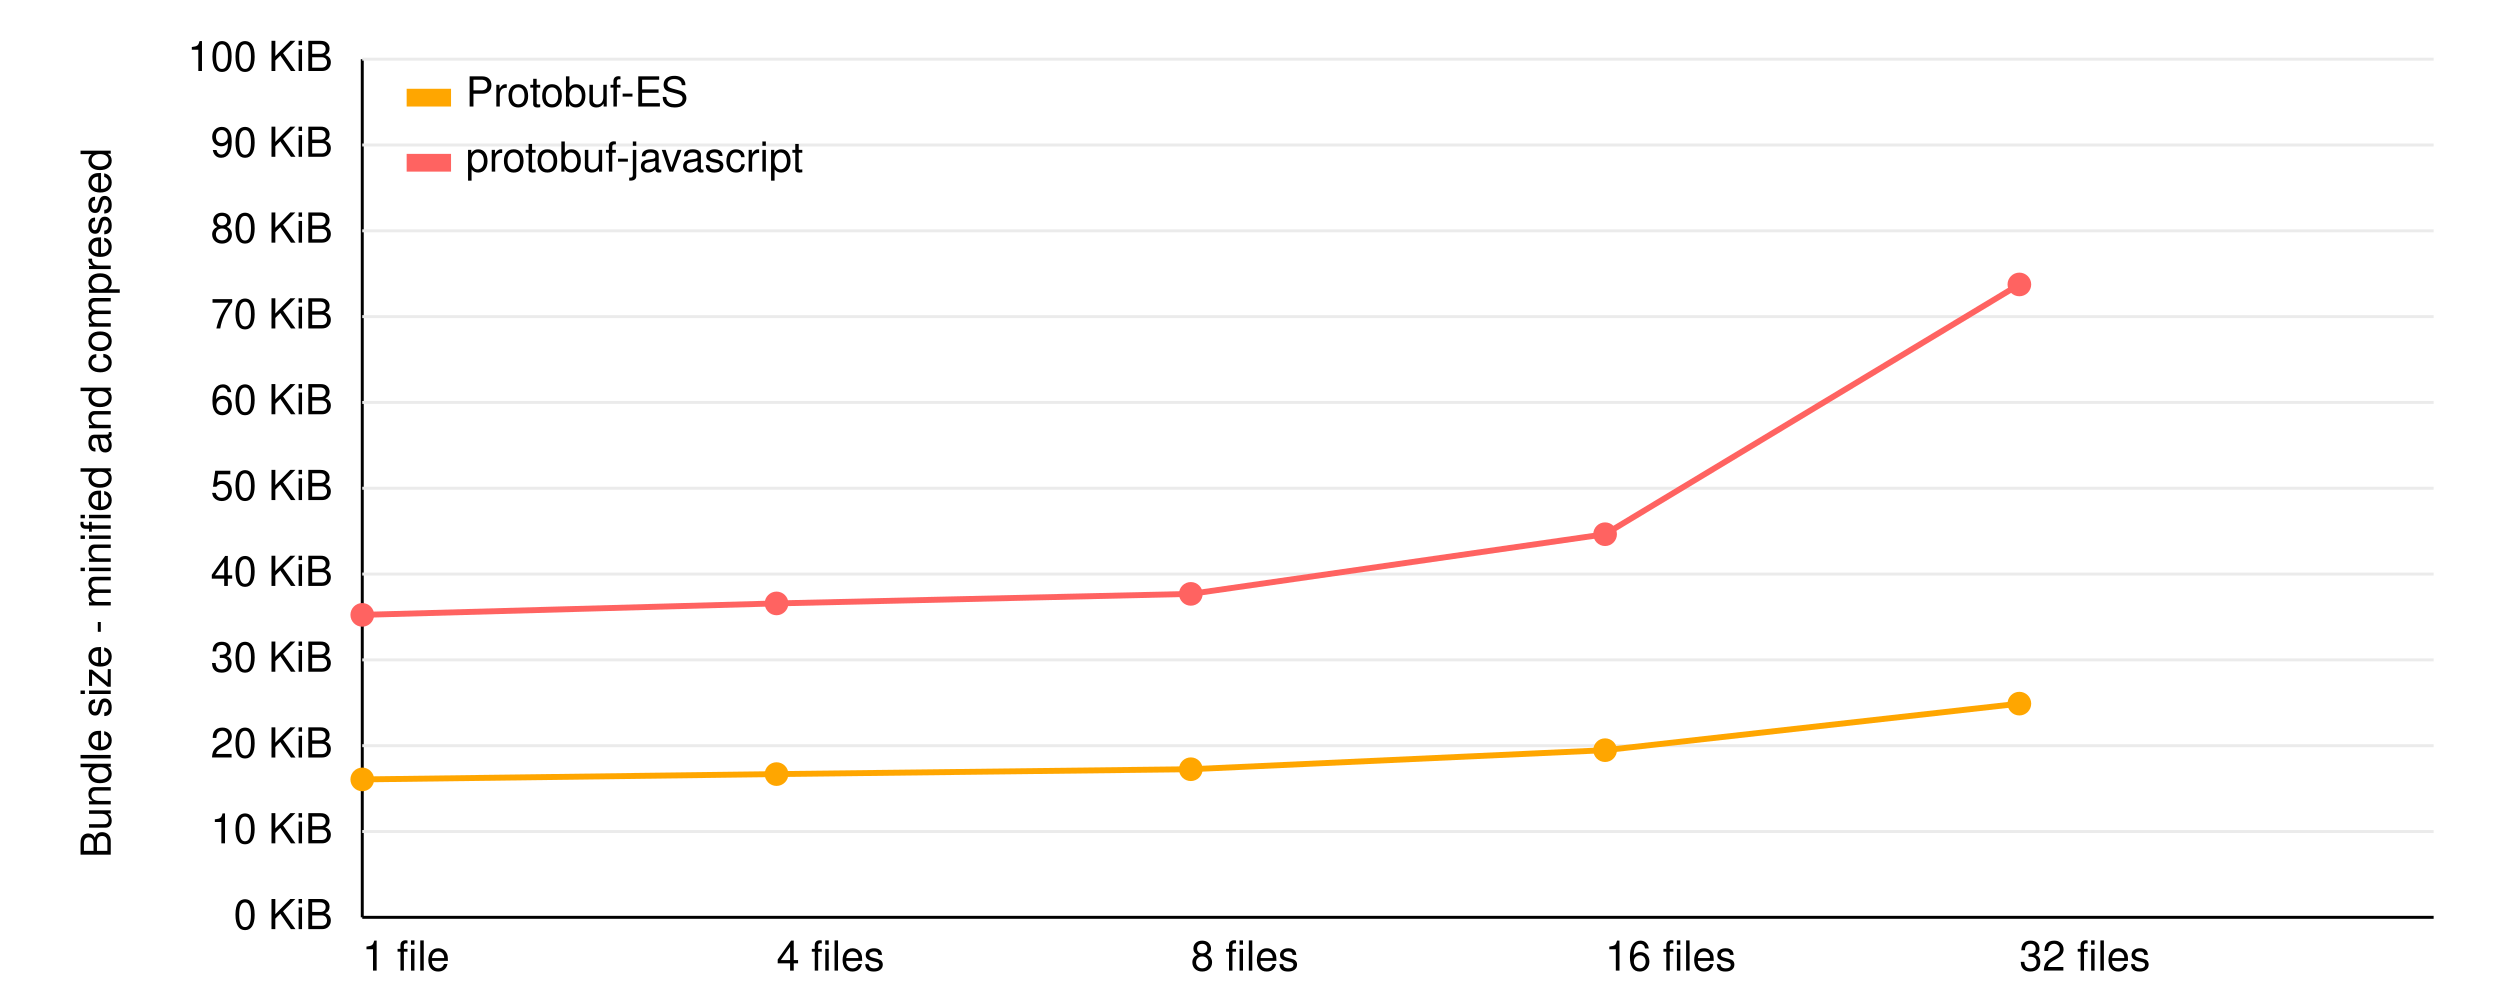
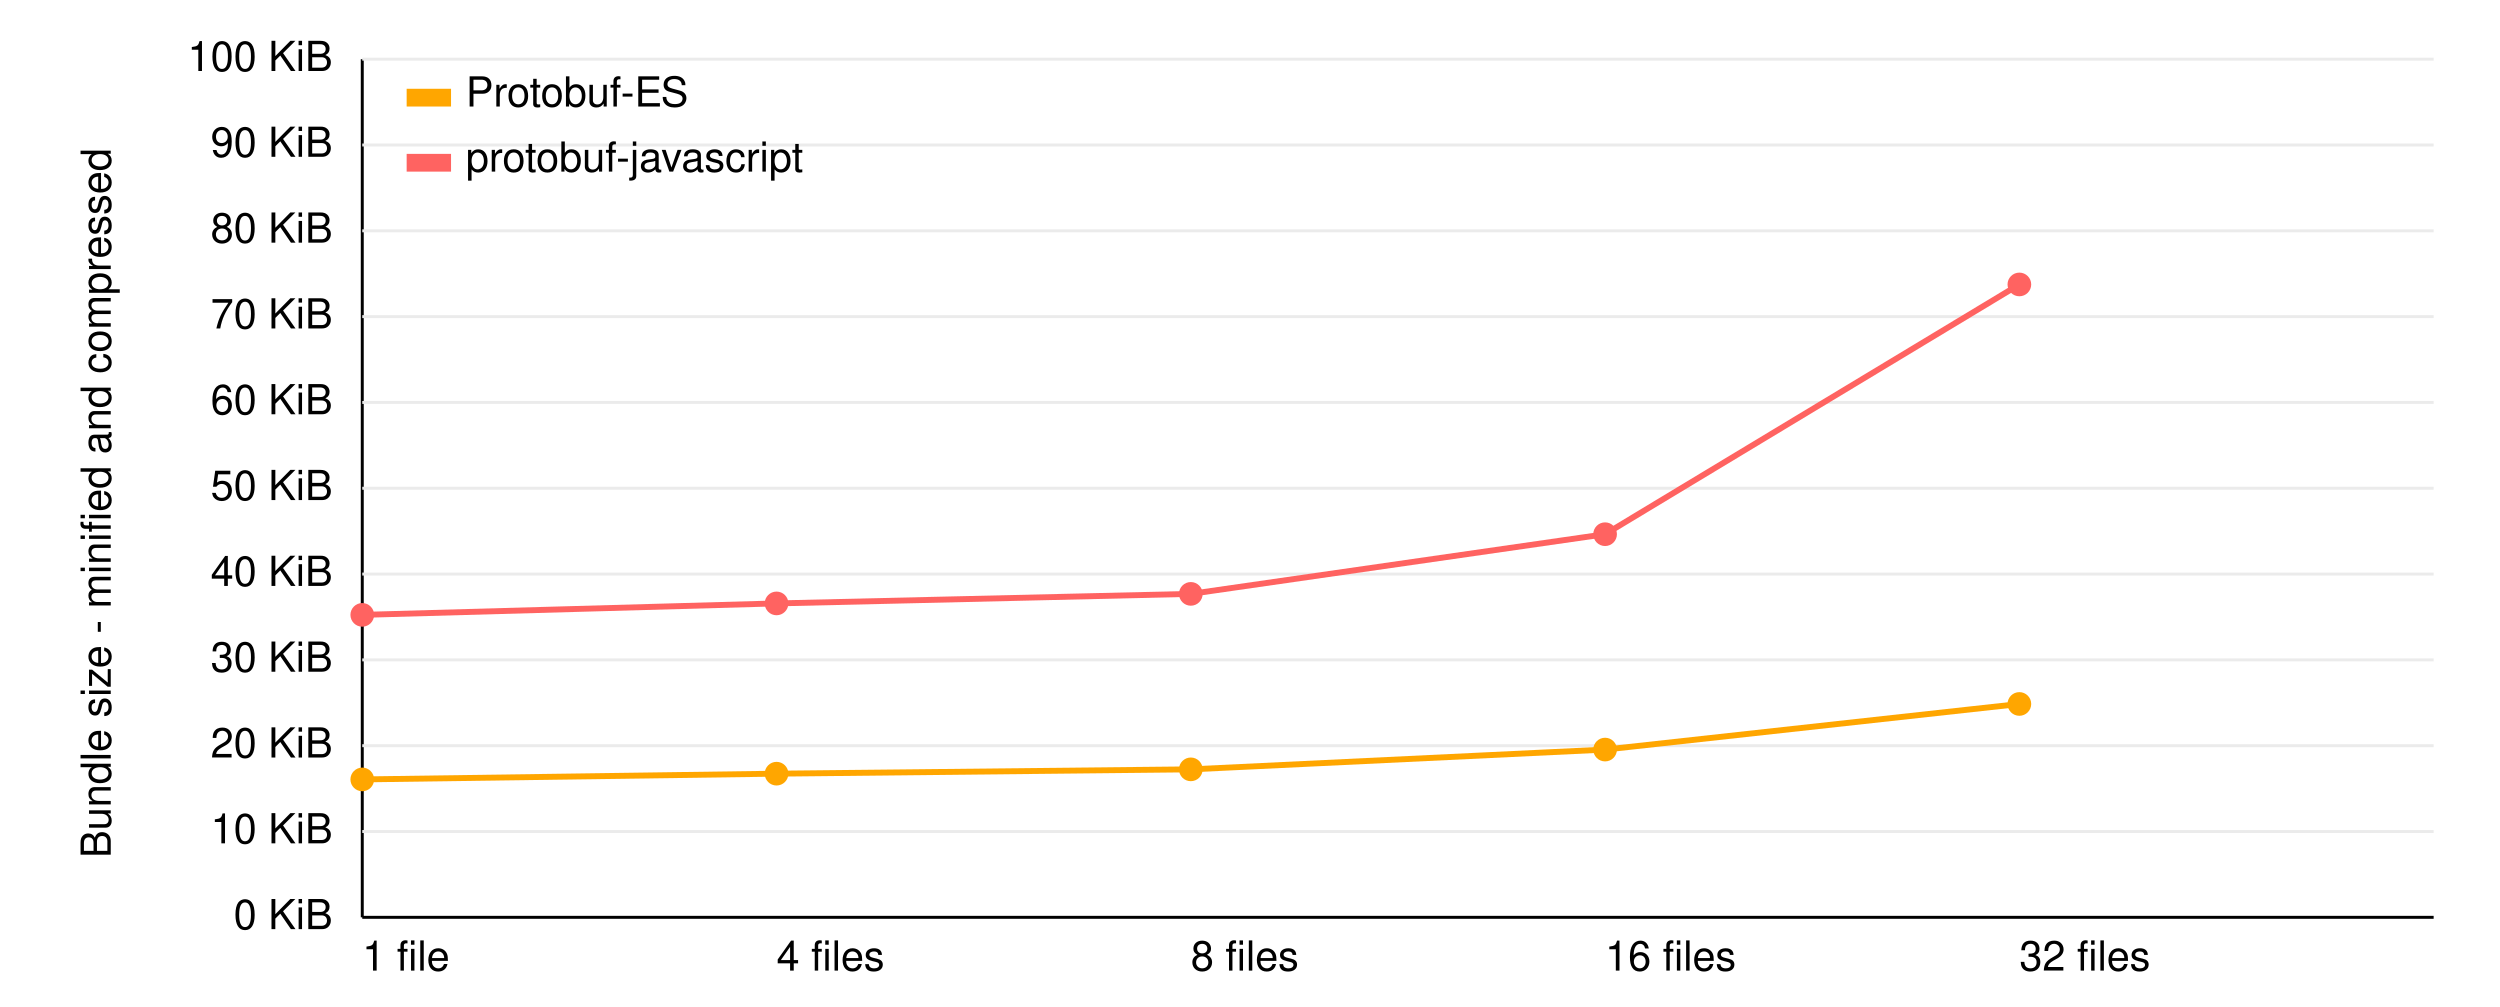
<svg xmlns="http://www.w3.org/2000/svg" version="1.1" width="820px" height="330px" viewBox="0 0 820 340" class="chart">
  <style>
      
      text {
        font: 14px Verdana, Helvetica, Arial, sans-serif;
      }
      
    </style>
  <g transform="translate(110,310)">
    <line y1="0" x2="700" stroke="black" />
    <text x="0" y="18" text-anchor="start">1 file</text>
    <text x="140" y="18" text-anchor="start">4 files</text>
    <text x="280" y="18" text-anchor="start">8 files</text>
    <text x="420" y="18" text-anchor="start">16 files</text>
    <text x="560" y="18" text-anchor="start">32 files</text>
  </g>
  <g transform="translate(110, 20)">
    <line x1="0" x2="0" y1="0" y2="290" stroke="black" />
    <g transform="rotate(-90), translate(-150,-85)">
      <text text-anchor="middle">Bundle size - minified and compressed</text>
    </g>
    <text x="-10" y="4" text-anchor="end">100 KiB</text>
    <line x1="0" x2="700" y1="0" y2="0" stroke="#ebebeb" />
    <text x="-10" y="33" text-anchor="end">90 KiB</text>
    <line x1="0" x2="700" y1="29" y2="29" stroke="#ebebeb" />
    <text x="-10" y="62" text-anchor="end">80 KiB</text>
    <line x1="0" x2="700" y1="58" y2="58" stroke="#ebebeb" />
    <text x="-10" y="91" text-anchor="end">70 KiB</text>
    <line x1="0" x2="700" y1="87" y2="87" stroke="#ebebeb" />
    <text x="-10" y="120" text-anchor="end">60 KiB</text>
    <line x1="0" x2="700" y1="116" y2="116" stroke="#ebebeb" />
    <text x="-10" y="149" text-anchor="end">50 KiB</text>
    <line x1="0" x2="700" y1="145" y2="145" stroke="#ebebeb" />
    <text x="-10" y="178" text-anchor="end">40 KiB</text>
    <line x1="0" x2="700" y1="174" y2="174" stroke="#ebebeb" />
    <text x="-10" y="207" text-anchor="end">30 KiB</text>
    <line x1="0" x2="700" y1="203" y2="203" stroke="#ebebeb" />
    <text x="-10" y="236" text-anchor="end">20 KiB</text>
    <line x1="0" x2="700" y1="232" y2="232" stroke="#ebebeb" />
    <text x="-10" y="265" text-anchor="end">10 KiB</text>
    <line x1="0" x2="700" y1="261" y2="261" stroke="#ebebeb" />
    <text x="-10" y="294" text-anchor="end">0 KiB</text>
  </g>
  <g transform="translate(110, 20)">
-     <polyline fill="none" stroke="#ffa600" stroke-width="2" points="0,243.396 140,241.598 280,239.952 420,233.512 560,217.786">
+     <polyline fill="none" stroke="#ffa600" stroke-width="2" points="0,243.396 140,241.456 280,239.995 420,233.311 560,217.896">
    </polyline>
    <circle cx="0" cy="243.396" r="4" fill="#ffa600" />
-     <circle cx="140" cy="241.598" r="4" fill="#ffa600" />
-     <circle cx="280" cy="239.952" r="4" fill="#ffa600" />
-     <circle cx="420" cy="233.512" r="4" fill="#ffa600" />
-     <circle cx="560" cy="217.786" r="4" fill="#ffa600" />
+     <circle cx="140" cy="241.456" r="4" fill="#ffa600" />
+     <circle cx="280" cy="239.995" r="4" fill="#ffa600" />
+     <circle cx="420" cy="233.311" r="4" fill="#ffa600" />
+     <circle cx="560" cy="217.896" r="4" fill="#ffa600" />
  </g>
  <g transform="translate(110, 20)">
    <polyline fill="none" stroke="#ff6361" stroke-width="2" points="0,187.789 140,183.918 280,180.695 420,160.528 560,76.125">
    </polyline>
    <circle cx="0" cy="187.789" r="4" fill="#ff6361" />
    <circle cx="140" cy="183.918" r="4" fill="#ff6361" />
    <circle cx="280" cy="180.695" r="4" fill="#ff6361" />
    <circle cx="420" cy="160.528" r="4" fill="#ff6361" />
    <circle cx="560" cy="76.125" r="4" fill="#ff6361" />
  </g>
  <g transform="translate(125, 30)">
    <g transform="translate(0, 0)">
      <rect width="15" height="6" fill="#ffa600" />
      <text x="20" y="6">Protobuf-ES</text>
    </g>
    <g transform="translate(0, 22)">
      <rect width="15" height="6" fill="#ff6361" />
      <text x="20" y="6">protobuf-javascript</text>
    </g>
  </g>
</svg>
